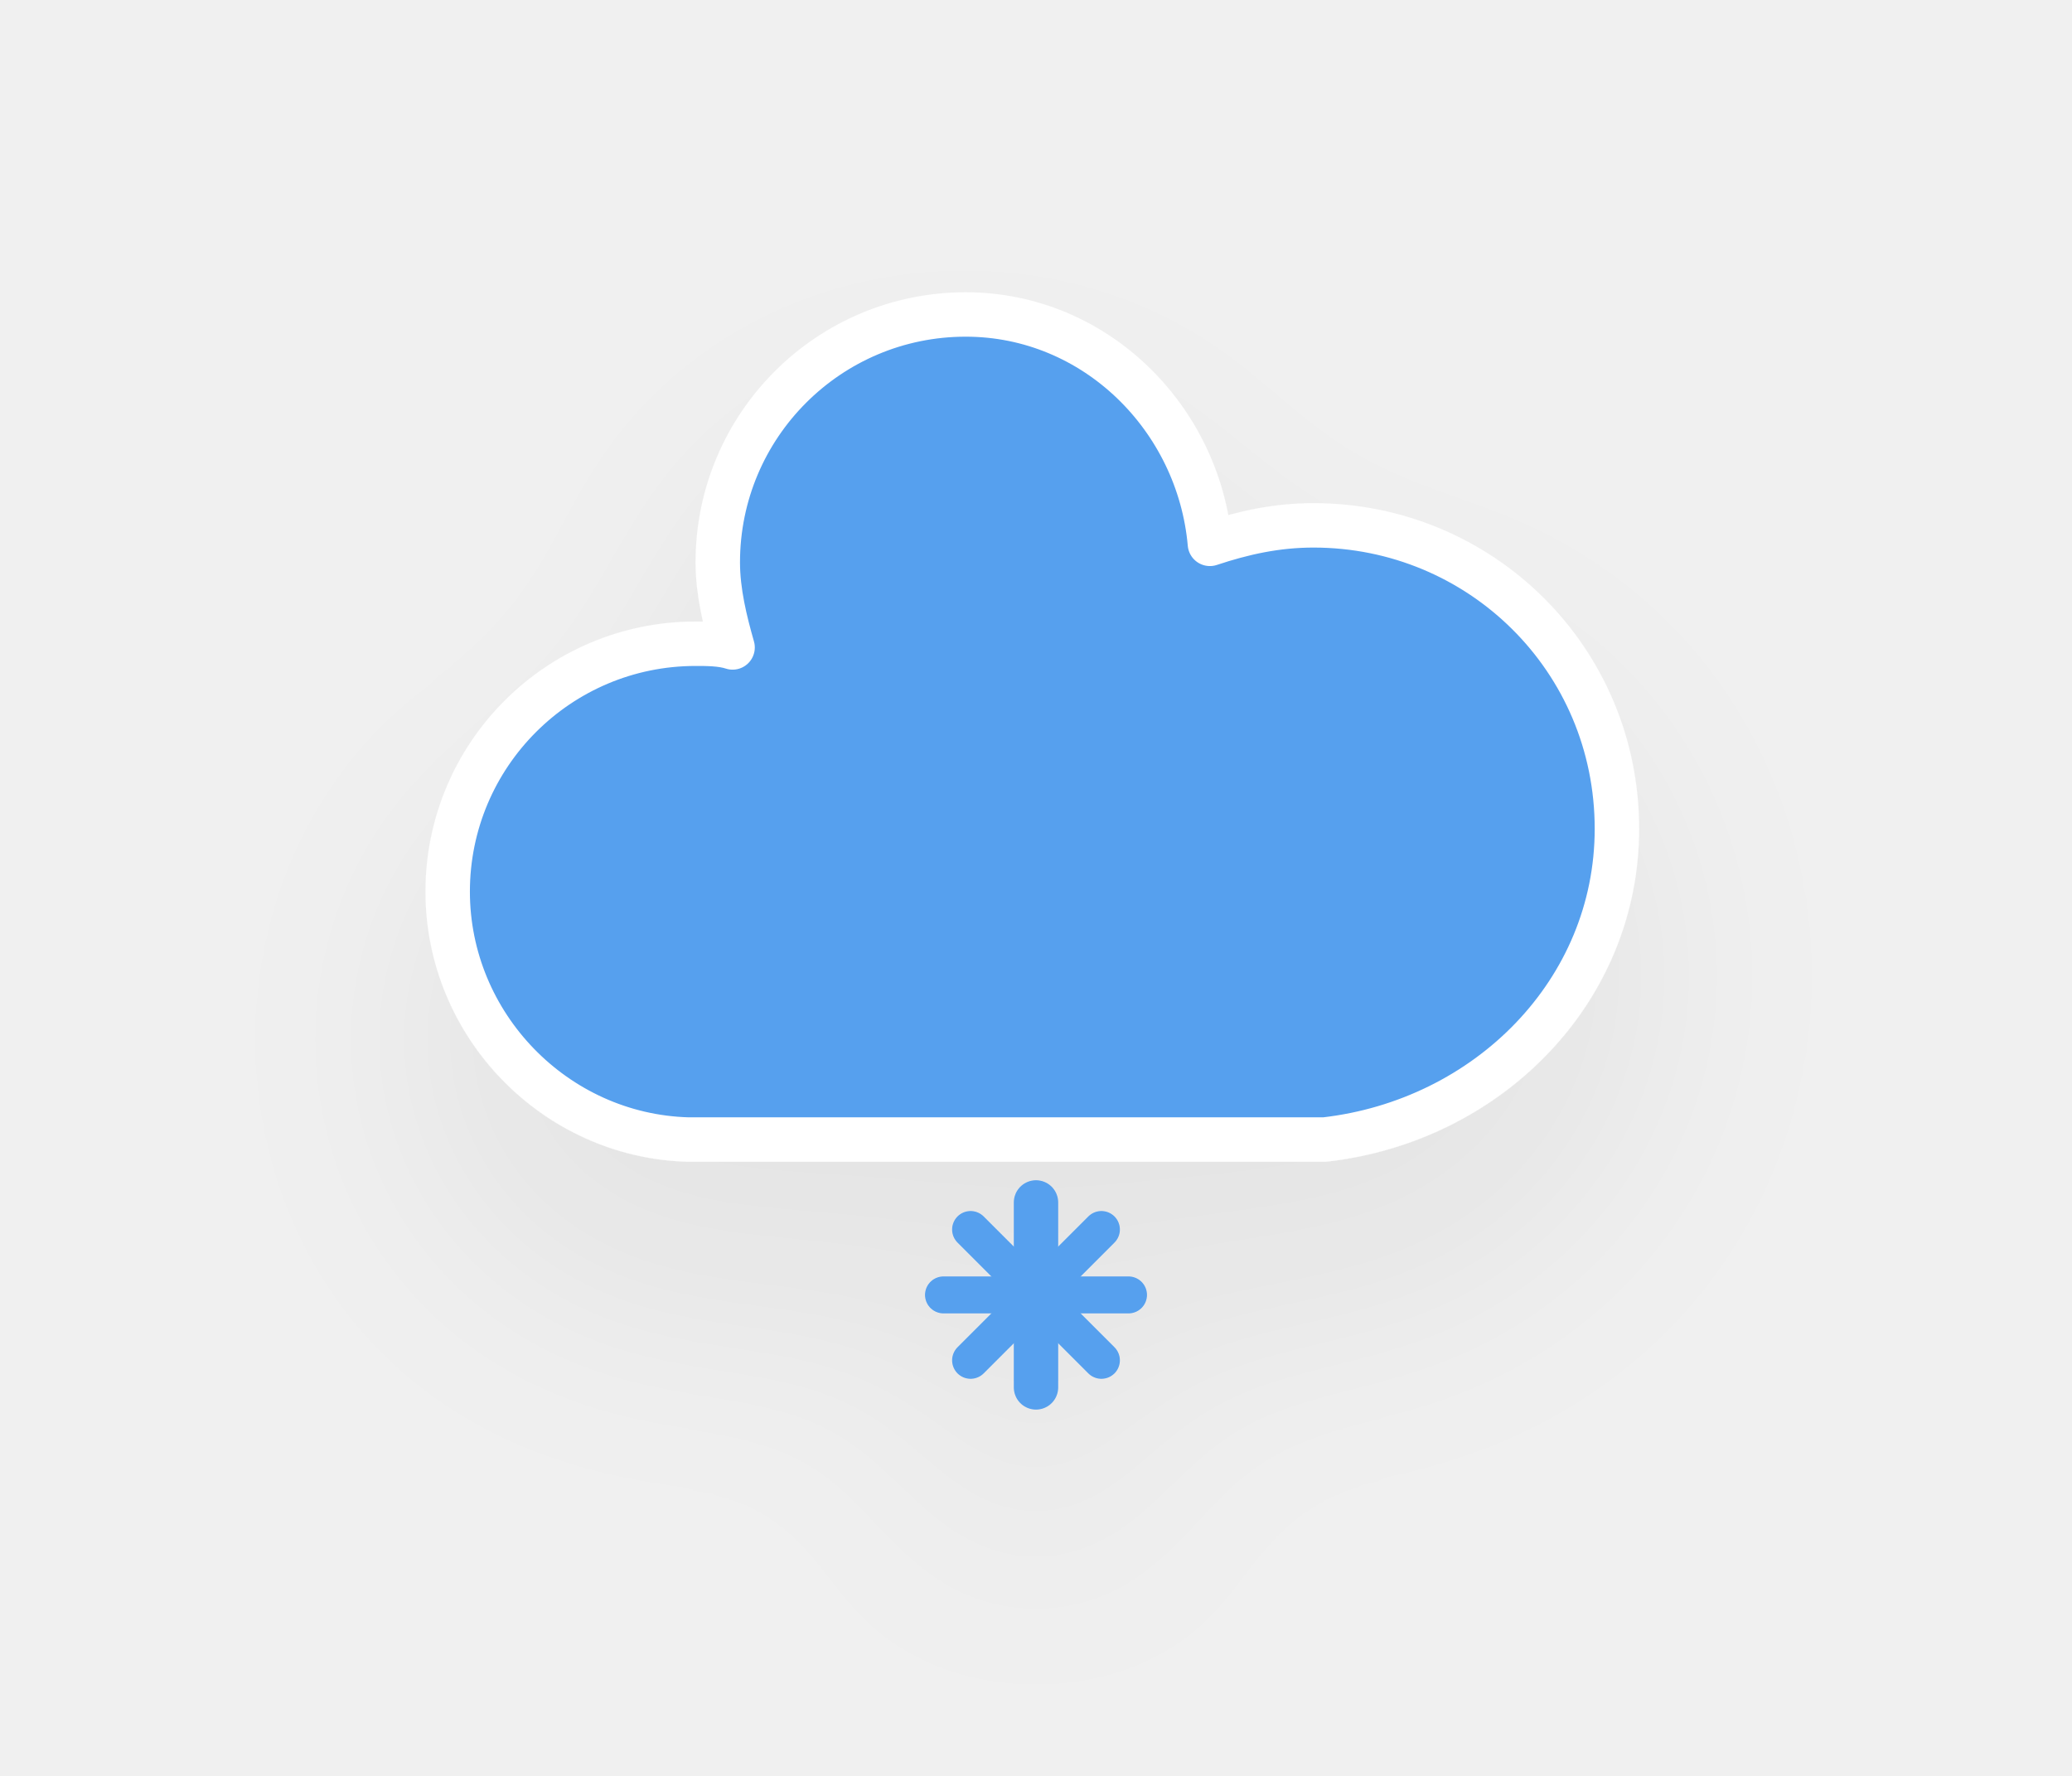
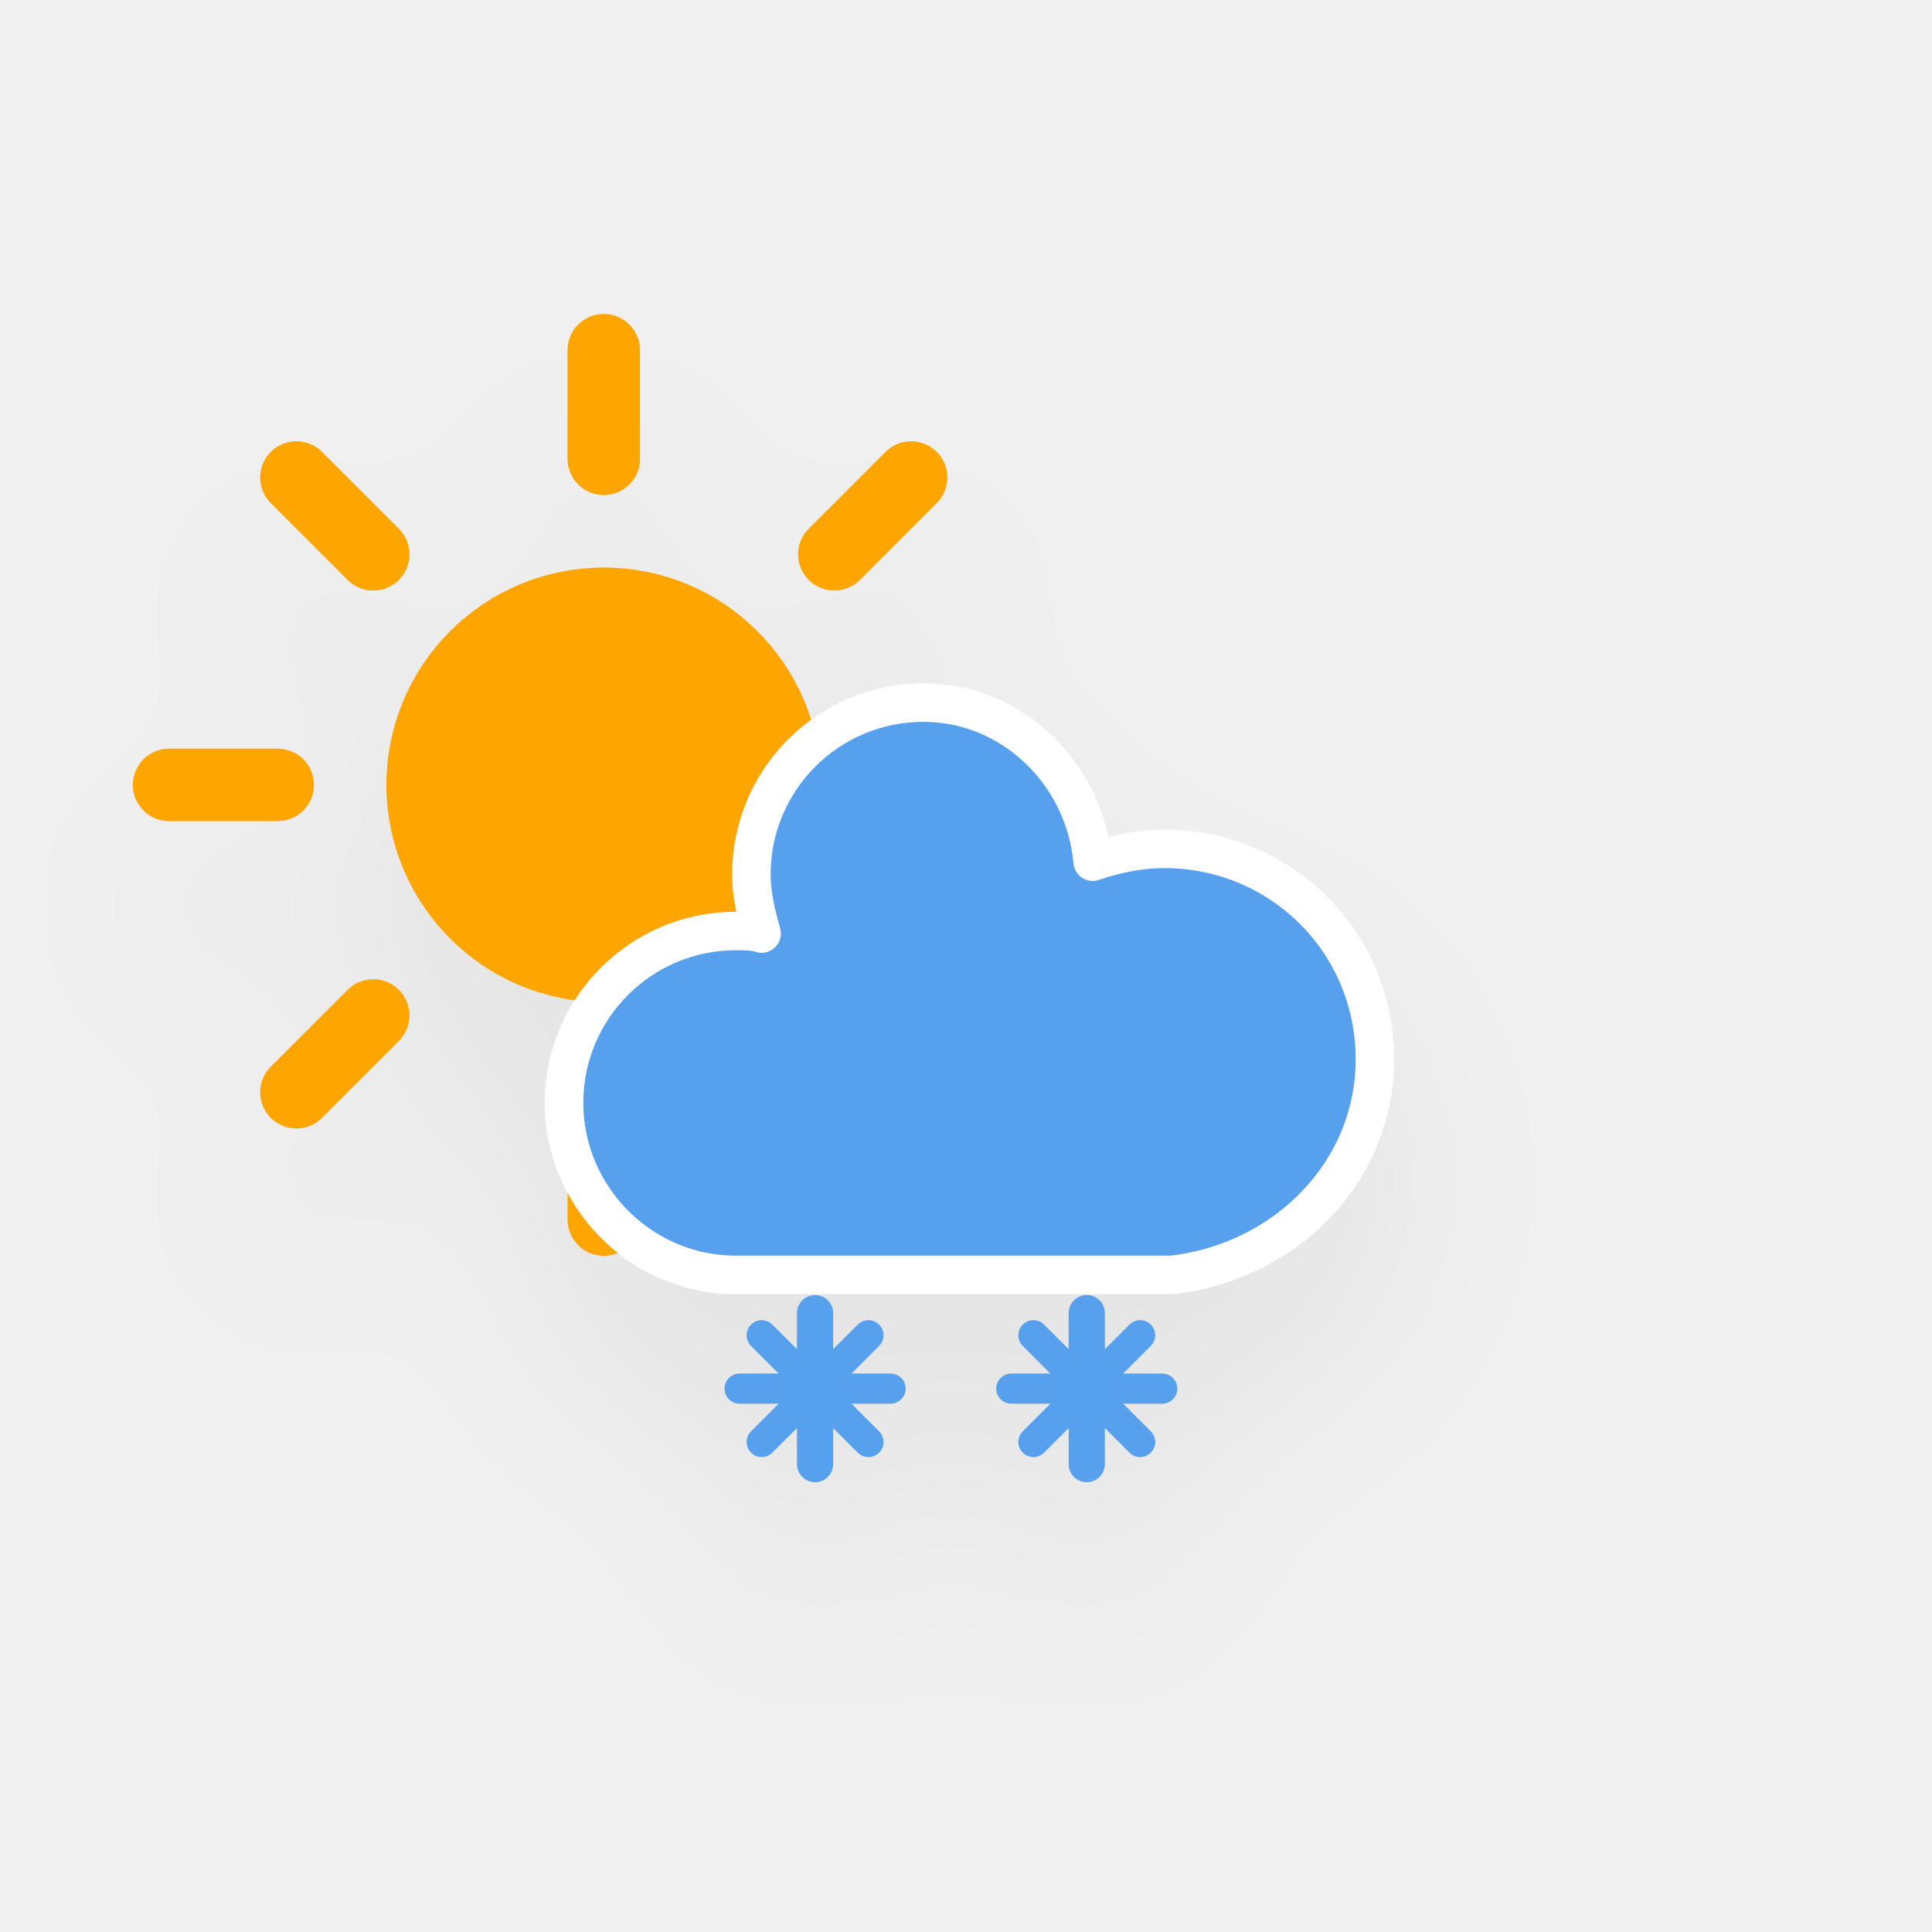
- <svg xmlns="http://www.w3.org/2000/svg" width="56" height="48" version="1.1">
+ <svg xmlns="http://www.w3.org/2000/svg" version="1.1" width="64" height="64" viewbox="0 0 64 64">
  <defs>
-     <filter id="blur" x="-.247" y="-.269" width="1.494" height="1.676">
+     <filter id="blur" width="200%" height="200%">
      <feGaussianBlur in="SourceAlpha" stdDeviation="3" />
      <feOffset dx="0" dy="4" result="offsetblur" />
      <feComponentTransfer>
-         <feFuncA slope="0.05" type="linear" />
+         <feFuncA type="linear" slope="0.05" />
      </feComponentTransfer>
      <feMerge>
        <feMergeNode />
        <feMergeNode in="SourceGraphic" />
      </feMerge>
    </filter>
  </defs>
-   <g transform="translate(16,-2)" filter="url(#blur)">
-     <g class="am-weather-cloud-3">
-       <path transform="translate(-20,-11)" d="m47.7 35.4c0-4.6-3.7-8.2-8.2-8.2-1 0-1.9 0.2-2.8 0.5-0.3-3.4-3.1-6.2-6.6-6.2-3.7 0-6.7 3-6.7 6.7 0 0.8 0.2 1.6 0.4 2.3-0.3-0.1-0.7-0.1-1-0.1-3.7 0-6.7 3-6.7 6.7 0 3.6 2.9 6.6 6.5 6.7h17.2c4.4-0.5 7.9-4 7.9-8.4z" fill="#57a0ee" stroke="#fff" stroke-linejoin="round" stroke-width="1.2" />
+   <g filter="url(#blur)" id="snowy-1">
+     <g transform="translate(20,10)">
+       <g transform="translate(0,16), scale(1.2)">
+         <g class="am-weather-sun">
+           <g>
+             <line fill="none" stroke="orange" stroke-linecap="round" stroke-width="2" transform="translate(0,9)" x1="0" x2="0" y1="0" y2="3" />
+           </g>
+           <g transform="rotate(45)">
+             <line fill="none" stroke="orange" stroke-linecap="round" stroke-width="2" transform="translate(0,9)" x1="0" x2="0" y1="0" y2="3" />
+           </g>
+           <g transform="rotate(90)">
+             <line fill="none" stroke="orange" stroke-linecap="round" stroke-width="2" transform="translate(0,9)" x1="0" x2="0" y1="0" y2="3" />
+           </g>
+           <g transform="rotate(135)">
+             <line fill="none" stroke="orange" stroke-linecap="round" stroke-width="2" transform="translate(0,9)" x1="0" x2="0" y1="0" y2="3" />
+           </g>
+           <g transform="rotate(180)">
+             <line fill="none" stroke="orange" stroke-linecap="round" stroke-width="2" transform="translate(0,9)" x1="0" x2="0" y1="0" y2="3" />
+           </g>
+           <g transform="rotate(225)">
+             <line fill="none" stroke="orange" stroke-linecap="round" stroke-width="2" transform="translate(0,9)" x1="0" x2="0" y1="0" y2="3" />
+           </g>
+           <g transform="rotate(270)">
+             <line fill="none" stroke="orange" stroke-linecap="round" stroke-width="2" transform="translate(0,9)" x1="0" x2="0" y1="0" y2="3" />
+           </g>
+           <g transform="rotate(315)">
+             <line fill="none" stroke="orange" stroke-linecap="round" stroke-width="2" transform="translate(0,9)" x1="0" x2="0" y1="0" y2="3" />
+           </g>
+           <animateTransform attributeName="transform" type="rotate" values="0.0;360.0" keyTimes="0;1" dur="9s" repeatCount="indefinite" calcMode="linear" />
+         </g>
+         <circle cx="0" cy="0" fill="orange" r="5" stroke="orange" stroke-width="2" />
+       </g>
+       <g>
+         <path d="M47.7,35.4c0-4.6-3.7-8.2-8.2-8.2c-1,0-1.9,0.2-2.8,0.5c-0.3-3.4-3.1-6.2-6.6-6.2c-3.7,0-6.7,3-6.7,6.7c0,0.8,0.2,1.6,0.4,2.3    c-0.3-0.1-0.7-0.1-1-0.1c-3.7,0-6.7,3-6.7,6.7c0,3.6,2.9,6.6,6.5,6.7l17.2,0C44.2,43.3,47.7,39.8,47.7,35.4z" fill="#57A0EE" stroke="white" stroke-linejoin="round" stroke-width="1.5" transform="translate(-15,-5), scale(0.85)" />
+       </g>
    </g>
-     <g class="am-weather-snow-1">
-       <g transform="translate(12,28)" fill="none" stroke="#57a0ee" stroke-linecap="round">
-         <line transform="translate(0,9)" y1="-2.5" y2="2.5" stroke-width="1.2" />
-         <line transform="rotate(45,-10.864,4.5)" y1="-2.5" y2="2.5" />
-         <line transform="rotate(90,-4.5,4.5)" y1="-2.5" y2="2.5" />
-         <line transform="rotate(135,-1.864,4.5)" y1="-2.5" y2="2.5" />
+     <g transform="translate(20,9)">
+       <g class="am-weather-snow-1">
+         <g transform="translate(7,28)">
+           <line fill="none" stroke="#57A0EE" stroke-linecap="round" stroke-width="1.2" transform="translate(0,9), rotate(0)" x1="0" x2="0" y1="-2.5" y2="2.5" />
+           <line fill="none" stroke="#57A0EE" stroke-linecap="round" stroke-width="1" transform="translate(0,9), rotate(45)" x1="0" x2="0" y1="-2.5" y2="2.5" />
+           <line fill="none" stroke="#57A0EE" stroke-linecap="round" stroke-width="1" transform="translate(0,9), rotate(90)" x1="0" x2="0" y1="-2.5" y2="2.5" />
+           <line fill="none" stroke="#57A0EE" stroke-linecap="round" stroke-width="1" transform="translate(0,9), rotate(135)" x1="0" x2="0" y1="-2.5" y2="2.5" />
+         </g>
+         <animateTransform attributeName="transform" type="translate" values="-1.2,2.0;1.4,4.0;-1.6,6.0" keyTimes="0.333;0.667;1" dur="2s" repeatCount="indefinite" calcMode="linear" />
+         <animate attributeName="opacity" values="1;1;1;0" keyTimes="0;0.333;0.667;1" dur="2s" repeatCount="indefinite" calcMode="linear" />
+       </g>
+       <g class="am-weather-snow-2">
+         <g transform="translate(16,28)">
+           <line fill="none" stroke="#57A0EE" stroke-linecap="round" stroke-width="1.2" transform="translate(0,9), rotate(0)" x1="0" x2="0" y1="-2.5" y2="2.5" />
+           <line fill="none" stroke="#57A0EE" stroke-linecap="round" stroke-width="1" transform="translate(0,9), rotate(45)" x1="0" x2="0" y1="-2.5" y2="2.5" />
+           <line fill="none" stroke="#57A0EE" stroke-linecap="round" stroke-width="1" transform="translate(0,9), rotate(90)" x1="0" x2="0" y1="-2.5" y2="2.5" />
+           <line fill="none" stroke="#57A0EE" stroke-linecap="round" stroke-width="1" transform="translate(0,9), rotate(135)" x1="0" x2="0" y1="-2.5" y2="2.5" />
+         </g>
+         <animateTransform attributeName="transform" type="translate" values="-1.2,2.0;1.4,4.0;-1.6,6.0" keyTimes="0.333;0.667;1" dur="2s" repeatCount="indefinite" calcMode="linear" begin="1.2s" />
+         <animate attributeName="opacity" values="1;1;1;0" keyTimes="0;0.333;0.667;1" dur="2s" repeatCount="indefinite" calcMode="linear" begin="1.2s" />
      </g>
    </g>
  </g>
</svg>
